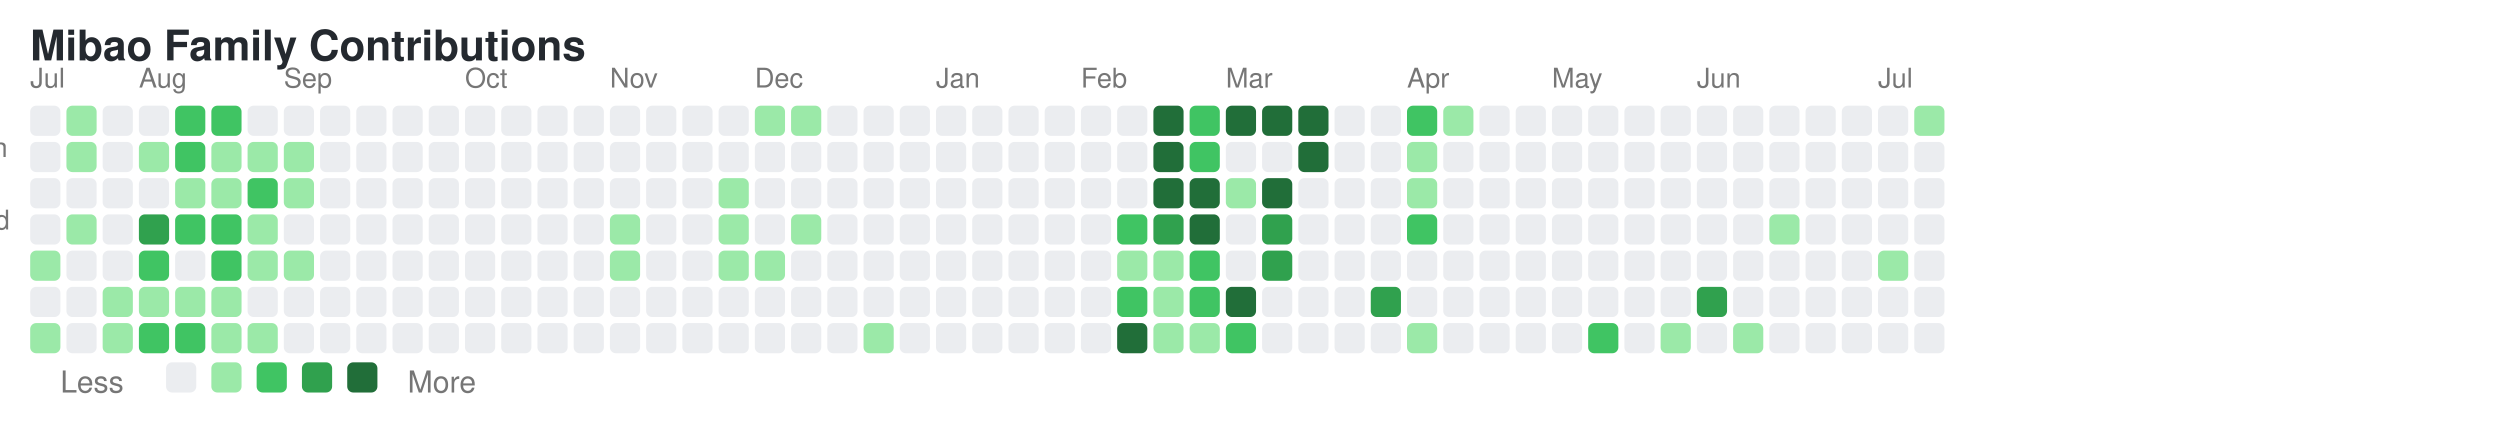
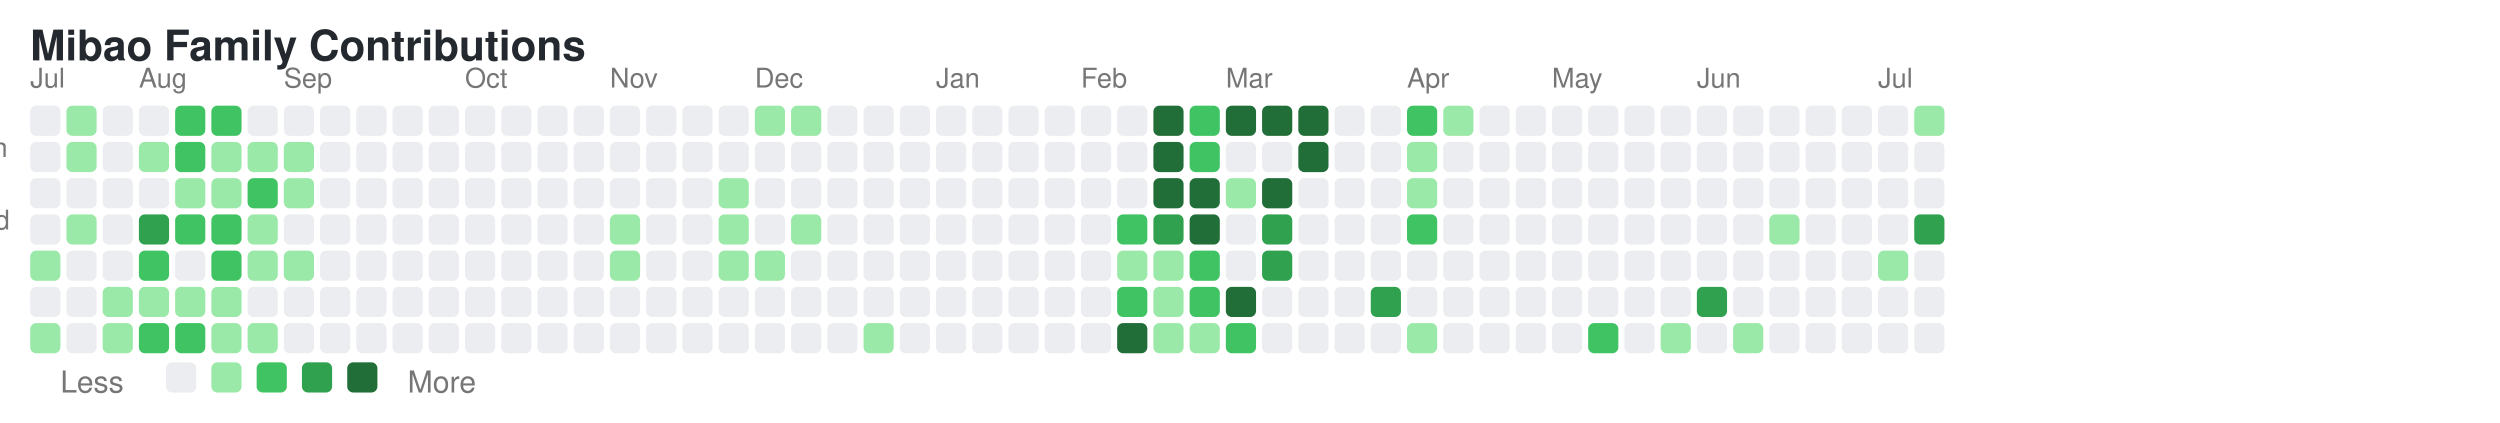
<svg xmlns="http://www.w3.org/2000/svg" width="828" height="140">
  <text x="10" y="20" font-family="-apple-system, BlinkMacSystemFont, Segoe UI, Helvetica, Arial, sans-serif" font-size="14" font-weight="600" fill="#24292f">Mibao Family Contributions</text>
  <g transform="translate(10, 35)">
    <text x="0" y="-6" font-family="-apple-system, BlinkMacSystemFont, Segoe UI, Helvetica, Arial, sans-serif" font-size="9" fill="#767676">Jul</text>
    <text x="36" y="-6" font-family="-apple-system, BlinkMacSystemFont, Segoe UI, Helvetica, Arial, sans-serif" font-size="9" fill="#767676">Aug</text>
    <text x="84" y="-6" font-family="-apple-system, BlinkMacSystemFont, Segoe UI, Helvetica, Arial, sans-serif" font-size="9" fill="#767676">Sep</text>
    <text x="144" y="-6" font-family="-apple-system, BlinkMacSystemFont, Segoe UI, Helvetica, Arial, sans-serif" font-size="9" fill="#767676">Oct</text>
    <text x="192" y="-6" font-family="-apple-system, BlinkMacSystemFont, Segoe UI, Helvetica, Arial, sans-serif" font-size="9" fill="#767676">Nov</text>
    <text x="240" y="-6" font-family="-apple-system, BlinkMacSystemFont, Segoe UI, Helvetica, Arial, sans-serif" font-size="9" fill="#767676">Dec</text>
    <text x="300" y="-6" font-family="-apple-system, BlinkMacSystemFont, Segoe UI, Helvetica, Arial, sans-serif" font-size="9" fill="#767676">Jan</text>
    <text x="348" y="-6" font-family="-apple-system, BlinkMacSystemFont, Segoe UI, Helvetica, Arial, sans-serif" font-size="9" fill="#767676">Feb</text>
    <text x="396" y="-6" font-family="-apple-system, BlinkMacSystemFont, Segoe UI, Helvetica, Arial, sans-serif" font-size="9" fill="#767676">Mar</text>
    <text x="456" y="-6" font-family="-apple-system, BlinkMacSystemFont, Segoe UI, Helvetica, Arial, sans-serif" font-size="9" fill="#767676">Apr</text>
    <text x="504" y="-6" font-family="-apple-system, BlinkMacSystemFont, Segoe UI, Helvetica, Arial, sans-serif" font-size="9" fill="#767676">May</text>
    <text x="552" y="-6" font-family="-apple-system, BlinkMacSystemFont, Segoe UI, Helvetica, Arial, sans-serif" font-size="9" fill="#767676">Jun</text>
    <text x="612" y="-6" font-family="-apple-system, BlinkMacSystemFont, Segoe UI, Helvetica, Arial, sans-serif" font-size="9" fill="#767676">Jul</text>
    <text x="-25" y="17.0" font-family="-apple-system, BlinkMacSystemFont, Segoe UI, Helvetica, Arial, sans-serif" font-size="9" fill="#767676">Mon</text>
    <text x="-25" y="41.0" font-family="-apple-system, BlinkMacSystemFont, Segoe UI, Helvetica, Arial, sans-serif" font-size="9" fill="#767676">Wed</text>
    <text x="-25" y="65.0" font-family="-apple-system, BlinkMacSystemFont, Segoe UI, Helvetica, Arial, sans-serif" font-size="9" fill="#767676">Fri</text>
    <rect x="0" y="0" width="10" height="10" fill="#ebedf0" rx="2" />
    <rect x="0" y="12" width="10" height="10" fill="#ebedf0" rx="2" />
    <rect x="0" y="24" width="10" height="10" fill="#ebedf0" rx="2" />
    <rect x="0" y="36" width="10" height="10" fill="#ebedf0" rx="2" />
    <rect x="0" y="48" width="10" height="10" fill="#9be9a8" rx="2" />
    <rect x="0" y="60" width="10" height="10" fill="#ebedf0" rx="2" />
    <rect x="0" y="72" width="10" height="10" fill="#9be9a8" rx="2" />
    <rect x="12" y="0" width="10" height="10" fill="#9be9a8" rx="2" />
    <rect x="12" y="12" width="10" height="10" fill="#9be9a8" rx="2" />
    <rect x="12" y="24" width="10" height="10" fill="#ebedf0" rx="2" />
    <rect x="12" y="36" width="10" height="10" fill="#9be9a8" rx="2" />
    <rect x="12" y="48" width="10" height="10" fill="#ebedf0" rx="2" />
    <rect x="12" y="60" width="10" height="10" fill="#ebedf0" rx="2" />
    <rect x="12" y="72" width="10" height="10" fill="#ebedf0" rx="2" />
    <rect x="24" y="0" width="10" height="10" fill="#ebedf0" rx="2" />
    <rect x="24" y="12" width="10" height="10" fill="#ebedf0" rx="2" />
    <rect x="24" y="24" width="10" height="10" fill="#ebedf0" rx="2" />
    <rect x="24" y="36" width="10" height="10" fill="#ebedf0" rx="2" />
    <rect x="24" y="48" width="10" height="10" fill="#ebedf0" rx="2" />
    <rect x="24" y="60" width="10" height="10" fill="#9be9a8" rx="2" />
    <rect x="24" y="72" width="10" height="10" fill="#9be9a8" rx="2" />
    <rect x="36" y="0" width="10" height="10" fill="#ebedf0" rx="2" />
    <rect x="36" y="12" width="10" height="10" fill="#9be9a8" rx="2" />
    <rect x="36" y="24" width="10" height="10" fill="#ebedf0" rx="2" />
    <rect x="36" y="36" width="10" height="10" fill="#30a14e" rx="2" />
    <rect x="36" y="48" width="10" height="10" fill="#40c463" rx="2" />
    <rect x="36" y="60" width="10" height="10" fill="#9be9a8" rx="2" />
    <rect x="36" y="72" width="10" height="10" fill="#40c463" rx="2" />
    <rect x="48" y="0" width="10" height="10" fill="#40c463" rx="2" />
    <rect x="48" y="12" width="10" height="10" fill="#40c463" rx="2" />
    <rect x="48" y="24" width="10" height="10" fill="#9be9a8" rx="2" />
    <rect x="48" y="36" width="10" height="10" fill="#40c463" rx="2" />
    <rect x="48" y="48" width="10" height="10" fill="#ebedf0" rx="2" />
    <rect x="48" y="60" width="10" height="10" fill="#9be9a8" rx="2" />
    <rect x="48" y="72" width="10" height="10" fill="#40c463" rx="2" />
    <rect x="60" y="0" width="10" height="10" fill="#40c463" rx="2" />
    <rect x="60" y="12" width="10" height="10" fill="#9be9a8" rx="2" />
    <rect x="60" y="24" width="10" height="10" fill="#9be9a8" rx="2" />
    <rect x="60" y="36" width="10" height="10" fill="#40c463" rx="2" />
    <rect x="60" y="48" width="10" height="10" fill="#40c463" rx="2" />
    <rect x="60" y="60" width="10" height="10" fill="#9be9a8" rx="2" />
    <rect x="60" y="72" width="10" height="10" fill="#9be9a8" rx="2" />
    <rect x="72" y="0" width="10" height="10" fill="#ebedf0" rx="2" />
    <rect x="72" y="12" width="10" height="10" fill="#9be9a8" rx="2" />
    <rect x="72" y="24" width="10" height="10" fill="#40c463" rx="2" />
    <rect x="72" y="36" width="10" height="10" fill="#9be9a8" rx="2" />
    <rect x="72" y="48" width="10" height="10" fill="#9be9a8" rx="2" />
    <rect x="72" y="60" width="10" height="10" fill="#ebedf0" rx="2" />
    <rect x="72" y="72" width="10" height="10" fill="#9be9a8" rx="2" />
    <rect x="84" y="0" width="10" height="10" fill="#ebedf0" rx="2" />
    <rect x="84" y="12" width="10" height="10" fill="#9be9a8" rx="2" />
    <rect x="84" y="24" width="10" height="10" fill="#9be9a8" rx="2" />
    <rect x="84" y="36" width="10" height="10" fill="#ebedf0" rx="2" />
    <rect x="84" y="48" width="10" height="10" fill="#9be9a8" rx="2" />
    <rect x="84" y="60" width="10" height="10" fill="#ebedf0" rx="2" />
    <rect x="84" y="72" width="10" height="10" fill="#ebedf0" rx="2" />
    <rect x="96" y="0" width="10" height="10" fill="#ebedf0" rx="2" />
    <rect x="96" y="12" width="10" height="10" fill="#ebedf0" rx="2" />
    <rect x="96" y="24" width="10" height="10" fill="#ebedf0" rx="2" />
    <rect x="96" y="36" width="10" height="10" fill="#ebedf0" rx="2" />
    <rect x="96" y="48" width="10" height="10" fill="#ebedf0" rx="2" />
    <rect x="96" y="60" width="10" height="10" fill="#ebedf0" rx="2" />
    <rect x="96" y="72" width="10" height="10" fill="#ebedf0" rx="2" />
    <rect x="108" y="0" width="10" height="10" fill="#ebedf0" rx="2" />
    <rect x="108" y="12" width="10" height="10" fill="#ebedf0" rx="2" />
    <rect x="108" y="24" width="10" height="10" fill="#ebedf0" rx="2" />
    <rect x="108" y="36" width="10" height="10" fill="#ebedf0" rx="2" />
    <rect x="108" y="48" width="10" height="10" fill="#ebedf0" rx="2" />
    <rect x="108" y="60" width="10" height="10" fill="#ebedf0" rx="2" />
    <rect x="108" y="72" width="10" height="10" fill="#ebedf0" rx="2" />
    <rect x="120" y="0" width="10" height="10" fill="#ebedf0" rx="2" />
    <rect x="120" y="12" width="10" height="10" fill="#ebedf0" rx="2" />
    <rect x="120" y="24" width="10" height="10" fill="#ebedf0" rx="2" />
    <rect x="120" y="36" width="10" height="10" fill="#ebedf0" rx="2" />
    <rect x="120" y="48" width="10" height="10" fill="#ebedf0" rx="2" />
    <rect x="120" y="60" width="10" height="10" fill="#ebedf0" rx="2" />
    <rect x="120" y="72" width="10" height="10" fill="#ebedf0" rx="2" />
    <rect x="132" y="0" width="10" height="10" fill="#ebedf0" rx="2" />
    <rect x="132" y="12" width="10" height="10" fill="#ebedf0" rx="2" />
    <rect x="132" y="24" width="10" height="10" fill="#ebedf0" rx="2" />
    <rect x="132" y="36" width="10" height="10" fill="#ebedf0" rx="2" />
    <rect x="132" y="48" width="10" height="10" fill="#ebedf0" rx="2" />
    <rect x="132" y="60" width="10" height="10" fill="#ebedf0" rx="2" />
    <rect x="132" y="72" width="10" height="10" fill="#ebedf0" rx="2" />
    <rect x="144" y="0" width="10" height="10" fill="#ebedf0" rx="2" />
    <rect x="144" y="12" width="10" height="10" fill="#ebedf0" rx="2" />
    <rect x="144" y="24" width="10" height="10" fill="#ebedf0" rx="2" />
    <rect x="144" y="36" width="10" height="10" fill="#ebedf0" rx="2" />
    <rect x="144" y="48" width="10" height="10" fill="#ebedf0" rx="2" />
    <rect x="144" y="60" width="10" height="10" fill="#ebedf0" rx="2" />
    <rect x="144" y="72" width="10" height="10" fill="#ebedf0" rx="2" />
    <rect x="156" y="0" width="10" height="10" fill="#ebedf0" rx="2" />
    <rect x="156" y="12" width="10" height="10" fill="#ebedf0" rx="2" />
    <rect x="156" y="24" width="10" height="10" fill="#ebedf0" rx="2" />
    <rect x="156" y="36" width="10" height="10" fill="#ebedf0" rx="2" />
    <rect x="156" y="48" width="10" height="10" fill="#ebedf0" rx="2" />
    <rect x="156" y="60" width="10" height="10" fill="#ebedf0" rx="2" />
    <rect x="156" y="72" width="10" height="10" fill="#ebedf0" rx="2" />
    <rect x="168" y="0" width="10" height="10" fill="#ebedf0" rx="2" />
    <rect x="168" y="12" width="10" height="10" fill="#ebedf0" rx="2" />
    <rect x="168" y="24" width="10" height="10" fill="#ebedf0" rx="2" />
    <rect x="168" y="36" width="10" height="10" fill="#ebedf0" rx="2" />
    <rect x="168" y="48" width="10" height="10" fill="#ebedf0" rx="2" />
    <rect x="168" y="60" width="10" height="10" fill="#ebedf0" rx="2" />
    <rect x="168" y="72" width="10" height="10" fill="#ebedf0" rx="2" />
    <rect x="180" y="0" width="10" height="10" fill="#ebedf0" rx="2" />
    <rect x="180" y="12" width="10" height="10" fill="#ebedf0" rx="2" />
    <rect x="180" y="24" width="10" height="10" fill="#ebedf0" rx="2" />
    <rect x="180" y="36" width="10" height="10" fill="#ebedf0" rx="2" />
    <rect x="180" y="48" width="10" height="10" fill="#ebedf0" rx="2" />
    <rect x="180" y="60" width="10" height="10" fill="#ebedf0" rx="2" />
    <rect x="180" y="72" width="10" height="10" fill="#ebedf0" rx="2" />
    <rect x="192" y="0" width="10" height="10" fill="#ebedf0" rx="2" />
    <rect x="192" y="12" width="10" height="10" fill="#ebedf0" rx="2" />
    <rect x="192" y="24" width="10" height="10" fill="#ebedf0" rx="2" />
    <rect x="192" y="36" width="10" height="10" fill="#9be9a8" rx="2" />
    <rect x="192" y="48" width="10" height="10" fill="#9be9a8" rx="2" />
    <rect x="192" y="60" width="10" height="10" fill="#ebedf0" rx="2" />
    <rect x="192" y="72" width="10" height="10" fill="#ebedf0" rx="2" />
    <rect x="204" y="0" width="10" height="10" fill="#ebedf0" rx="2" />
    <rect x="204" y="12" width="10" height="10" fill="#ebedf0" rx="2" />
    <rect x="204" y="24" width="10" height="10" fill="#ebedf0" rx="2" />
    <rect x="204" y="36" width="10" height="10" fill="#ebedf0" rx="2" />
    <rect x="204" y="48" width="10" height="10" fill="#ebedf0" rx="2" />
    <rect x="204" y="60" width="10" height="10" fill="#ebedf0" rx="2" />
    <rect x="204" y="72" width="10" height="10" fill="#ebedf0" rx="2" />
    <rect x="216" y="0" width="10" height="10" fill="#ebedf0" rx="2" />
    <rect x="216" y="12" width="10" height="10" fill="#ebedf0" rx="2" />
    <rect x="216" y="24" width="10" height="10" fill="#ebedf0" rx="2" />
    <rect x="216" y="36" width="10" height="10" fill="#ebedf0" rx="2" />
    <rect x="216" y="48" width="10" height="10" fill="#ebedf0" rx="2" />
    <rect x="216" y="60" width="10" height="10" fill="#ebedf0" rx="2" />
    <rect x="216" y="72" width="10" height="10" fill="#ebedf0" rx="2" />
    <rect x="228" y="0" width="10" height="10" fill="#ebedf0" rx="2" />
    <rect x="228" y="12" width="10" height="10" fill="#ebedf0" rx="2" />
    <rect x="228" y="24" width="10" height="10" fill="#9be9a8" rx="2" />
    <rect x="228" y="36" width="10" height="10" fill="#9be9a8" rx="2" />
    <rect x="228" y="48" width="10" height="10" fill="#9be9a8" rx="2" />
    <rect x="228" y="60" width="10" height="10" fill="#ebedf0" rx="2" />
    <rect x="228" y="72" width="10" height="10" fill="#ebedf0" rx="2" />
    <rect x="240" y="0" width="10" height="10" fill="#9be9a8" rx="2" />
    <rect x="240" y="12" width="10" height="10" fill="#ebedf0" rx="2" />
    <rect x="240" y="24" width="10" height="10" fill="#ebedf0" rx="2" />
    <rect x="240" y="36" width="10" height="10" fill="#ebedf0" rx="2" />
    <rect x="240" y="48" width="10" height="10" fill="#9be9a8" rx="2" />
    <rect x="240" y="60" width="10" height="10" fill="#ebedf0" rx="2" />
    <rect x="240" y="72" width="10" height="10" fill="#ebedf0" rx="2" />
    <rect x="252" y="0" width="10" height="10" fill="#9be9a8" rx="2" />
    <rect x="252" y="12" width="10" height="10" fill="#ebedf0" rx="2" />
    <rect x="252" y="24" width="10" height="10" fill="#ebedf0" rx="2" />
    <rect x="252" y="36" width="10" height="10" fill="#9be9a8" rx="2" />
    <rect x="252" y="48" width="10" height="10" fill="#ebedf0" rx="2" />
    <rect x="252" y="60" width="10" height="10" fill="#ebedf0" rx="2" />
    <rect x="252" y="72" width="10" height="10" fill="#ebedf0" rx="2" />
    <rect x="264" y="0" width="10" height="10" fill="#ebedf0" rx="2" />
    <rect x="264" y="12" width="10" height="10" fill="#ebedf0" rx="2" />
    <rect x="264" y="24" width="10" height="10" fill="#ebedf0" rx="2" />
    <rect x="264" y="36" width="10" height="10" fill="#ebedf0" rx="2" />
    <rect x="264" y="48" width="10" height="10" fill="#ebedf0" rx="2" />
    <rect x="264" y="60" width="10" height="10" fill="#ebedf0" rx="2" />
    <rect x="264" y="72" width="10" height="10" fill="#ebedf0" rx="2" />
    <rect x="276" y="0" width="10" height="10" fill="#ebedf0" rx="2" />
    <rect x="276" y="12" width="10" height="10" fill="#ebedf0" rx="2" />
    <rect x="276" y="24" width="10" height="10" fill="#ebedf0" rx="2" />
    <rect x="276" y="36" width="10" height="10" fill="#ebedf0" rx="2" />
    <rect x="276" y="48" width="10" height="10" fill="#ebedf0" rx="2" />
    <rect x="276" y="60" width="10" height="10" fill="#ebedf0" rx="2" />
    <rect x="276" y="72" width="10" height="10" fill="#9be9a8" rx="2" />
    <rect x="288" y="0" width="10" height="10" fill="#ebedf0" rx="2" />
    <rect x="288" y="12" width="10" height="10" fill="#ebedf0" rx="2" />
    <rect x="288" y="24" width="10" height="10" fill="#ebedf0" rx="2" />
    <rect x="288" y="36" width="10" height="10" fill="#ebedf0" rx="2" />
    <rect x="288" y="48" width="10" height="10" fill="#ebedf0" rx="2" />
    <rect x="288" y="60" width="10" height="10" fill="#ebedf0" rx="2" />
    <rect x="288" y="72" width="10" height="10" fill="#ebedf0" rx="2" />
    <rect x="300" y="0" width="10" height="10" fill="#ebedf0" rx="2" />
    <rect x="300" y="12" width="10" height="10" fill="#ebedf0" rx="2" />
    <rect x="300" y="24" width="10" height="10" fill="#ebedf0" rx="2" />
    <rect x="300" y="36" width="10" height="10" fill="#ebedf0" rx="2" />
    <rect x="300" y="48" width="10" height="10" fill="#ebedf0" rx="2" />
    <rect x="300" y="60" width="10" height="10" fill="#ebedf0" rx="2" />
    <rect x="300" y="72" width="10" height="10" fill="#ebedf0" rx="2" />
    <rect x="312" y="0" width="10" height="10" fill="#ebedf0" rx="2" />
    <rect x="312" y="12" width="10" height="10" fill="#ebedf0" rx="2" />
    <rect x="312" y="24" width="10" height="10" fill="#ebedf0" rx="2" />
    <rect x="312" y="36" width="10" height="10" fill="#ebedf0" rx="2" />
    <rect x="312" y="48" width="10" height="10" fill="#ebedf0" rx="2" />
    <rect x="312" y="60" width="10" height="10" fill="#ebedf0" rx="2" />
    <rect x="312" y="72" width="10" height="10" fill="#ebedf0" rx="2" />
    <rect x="324" y="0" width="10" height="10" fill="#ebedf0" rx="2" />
    <rect x="324" y="12" width="10" height="10" fill="#ebedf0" rx="2" />
    <rect x="324" y="24" width="10" height="10" fill="#ebedf0" rx="2" />
    <rect x="324" y="36" width="10" height="10" fill="#ebedf0" rx="2" />
    <rect x="324" y="48" width="10" height="10" fill="#ebedf0" rx="2" />
    <rect x="324" y="60" width="10" height="10" fill="#ebedf0" rx="2" />
    <rect x="324" y="72" width="10" height="10" fill="#ebedf0" rx="2" />
    <rect x="336" y="0" width="10" height="10" fill="#ebedf0" rx="2" />
    <rect x="336" y="12" width="10" height="10" fill="#ebedf0" rx="2" />
    <rect x="336" y="24" width="10" height="10" fill="#ebedf0" rx="2" />
    <rect x="336" y="36" width="10" height="10" fill="#ebedf0" rx="2" />
    <rect x="336" y="48" width="10" height="10" fill="#ebedf0" rx="2" />
    <rect x="336" y="60" width="10" height="10" fill="#ebedf0" rx="2" />
    <rect x="336" y="72" width="10" height="10" fill="#ebedf0" rx="2" />
    <rect x="348" y="0" width="10" height="10" fill="#ebedf0" rx="2" />
    <rect x="348" y="12" width="10" height="10" fill="#ebedf0" rx="2" />
    <rect x="348" y="24" width="10" height="10" fill="#ebedf0" rx="2" />
    <rect x="348" y="36" width="10" height="10" fill="#ebedf0" rx="2" />
    <rect x="348" y="48" width="10" height="10" fill="#ebedf0" rx="2" />
    <rect x="348" y="60" width="10" height="10" fill="#ebedf0" rx="2" />
    <rect x="348" y="72" width="10" height="10" fill="#ebedf0" rx="2" />
    <rect x="360" y="0" width="10" height="10" fill="#ebedf0" rx="2" />
    <rect x="360" y="12" width="10" height="10" fill="#ebedf0" rx="2" />
    <rect x="360" y="24" width="10" height="10" fill="#ebedf0" rx="2" />
    <rect x="360" y="36" width="10" height="10" fill="#40c463" rx="2" />
    <rect x="360" y="48" width="10" height="10" fill="#9be9a8" rx="2" />
    <rect x="360" y="60" width="10" height="10" fill="#40c463" rx="2" />
    <rect x="360" y="72" width="10" height="10" fill="#216e39" rx="2" />
    <rect x="372" y="0" width="10" height="10" fill="#216e39" rx="2" />
    <rect x="372" y="12" width="10" height="10" fill="#216e39" rx="2" />
    <rect x="372" y="24" width="10" height="10" fill="#216e39" rx="2" />
    <rect x="372" y="36" width="10" height="10" fill="#30a14e" rx="2" />
    <rect x="372" y="48" width="10" height="10" fill="#9be9a8" rx="2" />
    <rect x="372" y="60" width="10" height="10" fill="#9be9a8" rx="2" />
    <rect x="372" y="72" width="10" height="10" fill="#9be9a8" rx="2" />
    <rect x="384" y="0" width="10" height="10" fill="#40c463" rx="2" />
    <rect x="384" y="12" width="10" height="10" fill="#40c463" rx="2" />
    <rect x="384" y="24" width="10" height="10" fill="#216e39" rx="2" />
    <rect x="384" y="36" width="10" height="10" fill="#216e39" rx="2" />
    <rect x="384" y="48" width="10" height="10" fill="#40c463" rx="2" />
    <rect x="384" y="60" width="10" height="10" fill="#40c463" rx="2" />
    <rect x="384" y="72" width="10" height="10" fill="#9be9a8" rx="2" />
    <rect x="396" y="0" width="10" height="10" fill="#216e39" rx="2" />
    <rect x="396" y="12" width="10" height="10" fill="#ebedf0" rx="2" />
    <rect x="396" y="24" width="10" height="10" fill="#9be9a8" rx="2" />
    <rect x="396" y="36" width="10" height="10" fill="#ebedf0" rx="2" />
    <rect x="396" y="48" width="10" height="10" fill="#ebedf0" rx="2" />
    <rect x="396" y="60" width="10" height="10" fill="#216e39" rx="2" />
    <rect x="396" y="72" width="10" height="10" fill="#40c463" rx="2" />
    <rect x="408" y="0" width="10" height="10" fill="#216e39" rx="2" />
    <rect x="408" y="12" width="10" height="10" fill="#ebedf0" rx="2" />
    <rect x="408" y="24" width="10" height="10" fill="#216e39" rx="2" />
    <rect x="408" y="36" width="10" height="10" fill="#30a14e" rx="2" />
    <rect x="408" y="48" width="10" height="10" fill="#30a14e" rx="2" />
    <rect x="408" y="60" width="10" height="10" fill="#ebedf0" rx="2" />
    <rect x="408" y="72" width="10" height="10" fill="#ebedf0" rx="2" />
    <rect x="420" y="0" width="10" height="10" fill="#216e39" rx="2" />
    <rect x="420" y="12" width="10" height="10" fill="#216e39" rx="2" />
    <rect x="420" y="24" width="10" height="10" fill="#ebedf0" rx="2" />
    <rect x="420" y="36" width="10" height="10" fill="#ebedf0" rx="2" />
    <rect x="420" y="48" width="10" height="10" fill="#ebedf0" rx="2" />
    <rect x="420" y="60" width="10" height="10" fill="#ebedf0" rx="2" />
    <rect x="420" y="72" width="10" height="10" fill="#ebedf0" rx="2" />
    <rect x="432" y="0" width="10" height="10" fill="#ebedf0" rx="2" />
    <rect x="432" y="12" width="10" height="10" fill="#ebedf0" rx="2" />
    <rect x="432" y="24" width="10" height="10" fill="#ebedf0" rx="2" />
    <rect x="432" y="36" width="10" height="10" fill="#ebedf0" rx="2" />
    <rect x="432" y="48" width="10" height="10" fill="#ebedf0" rx="2" />
    <rect x="432" y="60" width="10" height="10" fill="#ebedf0" rx="2" />
    <rect x="432" y="72" width="10" height="10" fill="#ebedf0" rx="2" />
    <rect x="444" y="0" width="10" height="10" fill="#ebedf0" rx="2" />
    <rect x="444" y="12" width="10" height="10" fill="#ebedf0" rx="2" />
    <rect x="444" y="24" width="10" height="10" fill="#ebedf0" rx="2" />
    <rect x="444" y="36" width="10" height="10" fill="#ebedf0" rx="2" />
    <rect x="444" y="48" width="10" height="10" fill="#ebedf0" rx="2" />
    <rect x="444" y="60" width="10" height="10" fill="#30a14e" rx="2" />
    <rect x="444" y="72" width="10" height="10" fill="#ebedf0" rx="2" />
    <rect x="456" y="0" width="10" height="10" fill="#40c463" rx="2" />
    <rect x="456" y="12" width="10" height="10" fill="#9be9a8" rx="2" />
    <rect x="456" y="24" width="10" height="10" fill="#9be9a8" rx="2" />
    <rect x="456" y="36" width="10" height="10" fill="#40c463" rx="2" />
    <rect x="456" y="48" width="10" height="10" fill="#ebedf0" rx="2" />
    <rect x="456" y="60" width="10" height="10" fill="#ebedf0" rx="2" />
    <rect x="456" y="72" width="10" height="10" fill="#9be9a8" rx="2" />
    <rect x="468" y="0" width="10" height="10" fill="#9be9a8" rx="2" />
    <rect x="468" y="12" width="10" height="10" fill="#ebedf0" rx="2" />
    <rect x="468" y="24" width="10" height="10" fill="#ebedf0" rx="2" />
    <rect x="468" y="36" width="10" height="10" fill="#ebedf0" rx="2" />
    <rect x="468" y="48" width="10" height="10" fill="#ebedf0" rx="2" />
    <rect x="468" y="60" width="10" height="10" fill="#ebedf0" rx="2" />
    <rect x="468" y="72" width="10" height="10" fill="#ebedf0" rx="2" />
    <rect x="480" y="0" width="10" height="10" fill="#ebedf0" rx="2" />
    <rect x="480" y="12" width="10" height="10" fill="#ebedf0" rx="2" />
    <rect x="480" y="24" width="10" height="10" fill="#ebedf0" rx="2" />
    <rect x="480" y="36" width="10" height="10" fill="#ebedf0" rx="2" />
    <rect x="480" y="48" width="10" height="10" fill="#ebedf0" rx="2" />
    <rect x="480" y="60" width="10" height="10" fill="#ebedf0" rx="2" />
    <rect x="480" y="72" width="10" height="10" fill="#ebedf0" rx="2" />
    <rect x="492" y="0" width="10" height="10" fill="#ebedf0" rx="2" />
    <rect x="492" y="12" width="10" height="10" fill="#ebedf0" rx="2" />
    <rect x="492" y="24" width="10" height="10" fill="#ebedf0" rx="2" />
    <rect x="492" y="36" width="10" height="10" fill="#ebedf0" rx="2" />
    <rect x="492" y="48" width="10" height="10" fill="#ebedf0" rx="2" />
    <rect x="492" y="60" width="10" height="10" fill="#ebedf0" rx="2" />
    <rect x="492" y="72" width="10" height="10" fill="#ebedf0" rx="2" />
    <rect x="504" y="0" width="10" height="10" fill="#ebedf0" rx="2" />
    <rect x="504" y="12" width="10" height="10" fill="#ebedf0" rx="2" />
    <rect x="504" y="24" width="10" height="10" fill="#ebedf0" rx="2" />
    <rect x="504" y="36" width="10" height="10" fill="#ebedf0" rx="2" />
    <rect x="504" y="48" width="10" height="10" fill="#ebedf0" rx="2" />
    <rect x="504" y="60" width="10" height="10" fill="#ebedf0" rx="2" />
    <rect x="504" y="72" width="10" height="10" fill="#ebedf0" rx="2" />
    <rect x="516" y="0" width="10" height="10" fill="#ebedf0" rx="2" />
    <rect x="516" y="12" width="10" height="10" fill="#ebedf0" rx="2" />
    <rect x="516" y="24" width="10" height="10" fill="#ebedf0" rx="2" />
    <rect x="516" y="36" width="10" height="10" fill="#ebedf0" rx="2" />
    <rect x="516" y="48" width="10" height="10" fill="#ebedf0" rx="2" />
    <rect x="516" y="60" width="10" height="10" fill="#ebedf0" rx="2" />
    <rect x="516" y="72" width="10" height="10" fill="#40c463" rx="2" />
    <rect x="528" y="0" width="10" height="10" fill="#ebedf0" rx="2" />
    <rect x="528" y="12" width="10" height="10" fill="#ebedf0" rx="2" />
    <rect x="528" y="24" width="10" height="10" fill="#ebedf0" rx="2" />
    <rect x="528" y="36" width="10" height="10" fill="#ebedf0" rx="2" />
    <rect x="528" y="48" width="10" height="10" fill="#ebedf0" rx="2" />
    <rect x="528" y="60" width="10" height="10" fill="#ebedf0" rx="2" />
    <rect x="528" y="72" width="10" height="10" fill="#ebedf0" rx="2" />
    <rect x="540" y="0" width="10" height="10" fill="#ebedf0" rx="2" />
    <rect x="540" y="12" width="10" height="10" fill="#ebedf0" rx="2" />
    <rect x="540" y="24" width="10" height="10" fill="#ebedf0" rx="2" />
    <rect x="540" y="36" width="10" height="10" fill="#ebedf0" rx="2" />
    <rect x="540" y="48" width="10" height="10" fill="#ebedf0" rx="2" />
    <rect x="540" y="60" width="10" height="10" fill="#ebedf0" rx="2" />
    <rect x="540" y="72" width="10" height="10" fill="#9be9a8" rx="2" />
    <rect x="552" y="0" width="10" height="10" fill="#ebedf0" rx="2" />
    <rect x="552" y="12" width="10" height="10" fill="#ebedf0" rx="2" />
    <rect x="552" y="24" width="10" height="10" fill="#ebedf0" rx="2" />
    <rect x="552" y="36" width="10" height="10" fill="#ebedf0" rx="2" />
    <rect x="552" y="48" width="10" height="10" fill="#ebedf0" rx="2" />
    <rect x="552" y="60" width="10" height="10" fill="#30a14e" rx="2" />
    <rect x="552" y="72" width="10" height="10" fill="#ebedf0" rx="2" />
    <rect x="564" y="0" width="10" height="10" fill="#ebedf0" rx="2" />
    <rect x="564" y="12" width="10" height="10" fill="#ebedf0" rx="2" />
    <rect x="564" y="24" width="10" height="10" fill="#ebedf0" rx="2" />
    <rect x="564" y="36" width="10" height="10" fill="#ebedf0" rx="2" />
    <rect x="564" y="48" width="10" height="10" fill="#ebedf0" rx="2" />
    <rect x="564" y="60" width="10" height="10" fill="#ebedf0" rx="2" />
    <rect x="564" y="72" width="10" height="10" fill="#9be9a8" rx="2" />
    <rect x="576" y="0" width="10" height="10" fill="#ebedf0" rx="2" />
    <rect x="576" y="12" width="10" height="10" fill="#ebedf0" rx="2" />
    <rect x="576" y="24" width="10" height="10" fill="#ebedf0" rx="2" />
    <rect x="576" y="36" width="10" height="10" fill="#9be9a8" rx="2" />
    <rect x="576" y="48" width="10" height="10" fill="#ebedf0" rx="2" />
    <rect x="576" y="60" width="10" height="10" fill="#ebedf0" rx="2" />
    <rect x="576" y="72" width="10" height="10" fill="#ebedf0" rx="2" />
    <rect x="588" y="0" width="10" height="10" fill="#ebedf0" rx="2" />
    <rect x="588" y="12" width="10" height="10" fill="#ebedf0" rx="2" />
    <rect x="588" y="24" width="10" height="10" fill="#ebedf0" rx="2" />
    <rect x="588" y="36" width="10" height="10" fill="#ebedf0" rx="2" />
    <rect x="588" y="48" width="10" height="10" fill="#ebedf0" rx="2" />
    <rect x="588" y="60" width="10" height="10" fill="#ebedf0" rx="2" />
    <rect x="588" y="72" width="10" height="10" fill="#ebedf0" rx="2" />
    <rect x="600" y="0" width="10" height="10" fill="#ebedf0" rx="2" />
    <rect x="600" y="12" width="10" height="10" fill="#ebedf0" rx="2" />
    <rect x="600" y="24" width="10" height="10" fill="#ebedf0" rx="2" />
    <rect x="600" y="36" width="10" height="10" fill="#ebedf0" rx="2" />
    <rect x="600" y="48" width="10" height="10" fill="#ebedf0" rx="2" />
    <rect x="600" y="60" width="10" height="10" fill="#ebedf0" rx="2" />
    <rect x="600" y="72" width="10" height="10" fill="#ebedf0" rx="2" />
    <rect x="612" y="0" width="10" height="10" fill="#ebedf0" rx="2" />
    <rect x="612" y="12" width="10" height="10" fill="#ebedf0" rx="2" />
    <rect x="612" y="24" width="10" height="10" fill="#ebedf0" rx="2" />
    <rect x="612" y="36" width="10" height="10" fill="#ebedf0" rx="2" />
    <rect x="612" y="48" width="10" height="10" fill="#9be9a8" rx="2" />
    <rect x="612" y="60" width="10" height="10" fill="#ebedf0" rx="2" />
    <rect x="612" y="72" width="10" height="10" fill="#ebedf0" rx="2" />
    <rect x="624" y="0" width="10" height="10" fill="#9be9a8" rx="2" />
    <rect x="624" y="12" width="10" height="10" fill="#ebedf0" rx="2" />
    <rect x="624" y="24" width="10" height="10" fill="#ebedf0" rx="2" />
-     <rect x="624" y="36" width="10" height="10" fill="#ebedf0" rx="2" />
+     <rect x="624" y="36" width="10" height="10" fill="#30a14e" rx="2" />
    <rect x="624" y="48" width="10" height="10" fill="#ebedf0" rx="2" />
    <rect x="624" y="60" width="10" height="10" fill="#ebedf0" rx="2" />
    <rect x="624" y="72" width="10" height="10" fill="#ebedf0" rx="2" />
    <text x="10" y="95" font-family="-apple-system, BlinkMacSystemFont, Segoe UI, Helvetica, Arial, sans-serif" font-size="10" fill="#767676">Less</text>
    <rect x="45" y="85" width="10" height="10" fill="#ebedf0" rx="2" />
    <rect x="60" y="85" width="10" height="10" fill="#9be9a8" rx="2" />
    <rect x="75" y="85" width="10" height="10" fill="#40c463" rx="2" />
    <rect x="90" y="85" width="10" height="10" fill="#30a14e" rx="2" />
    <rect x="105" y="85" width="10" height="10" fill="#216e39" rx="2" />
    <text x="125" y="95" font-family="-apple-system, BlinkMacSystemFont, Segoe UI, Helvetica, Arial, sans-serif" font-size="10" fill="#767676">More</text>
  </g>
</svg>
